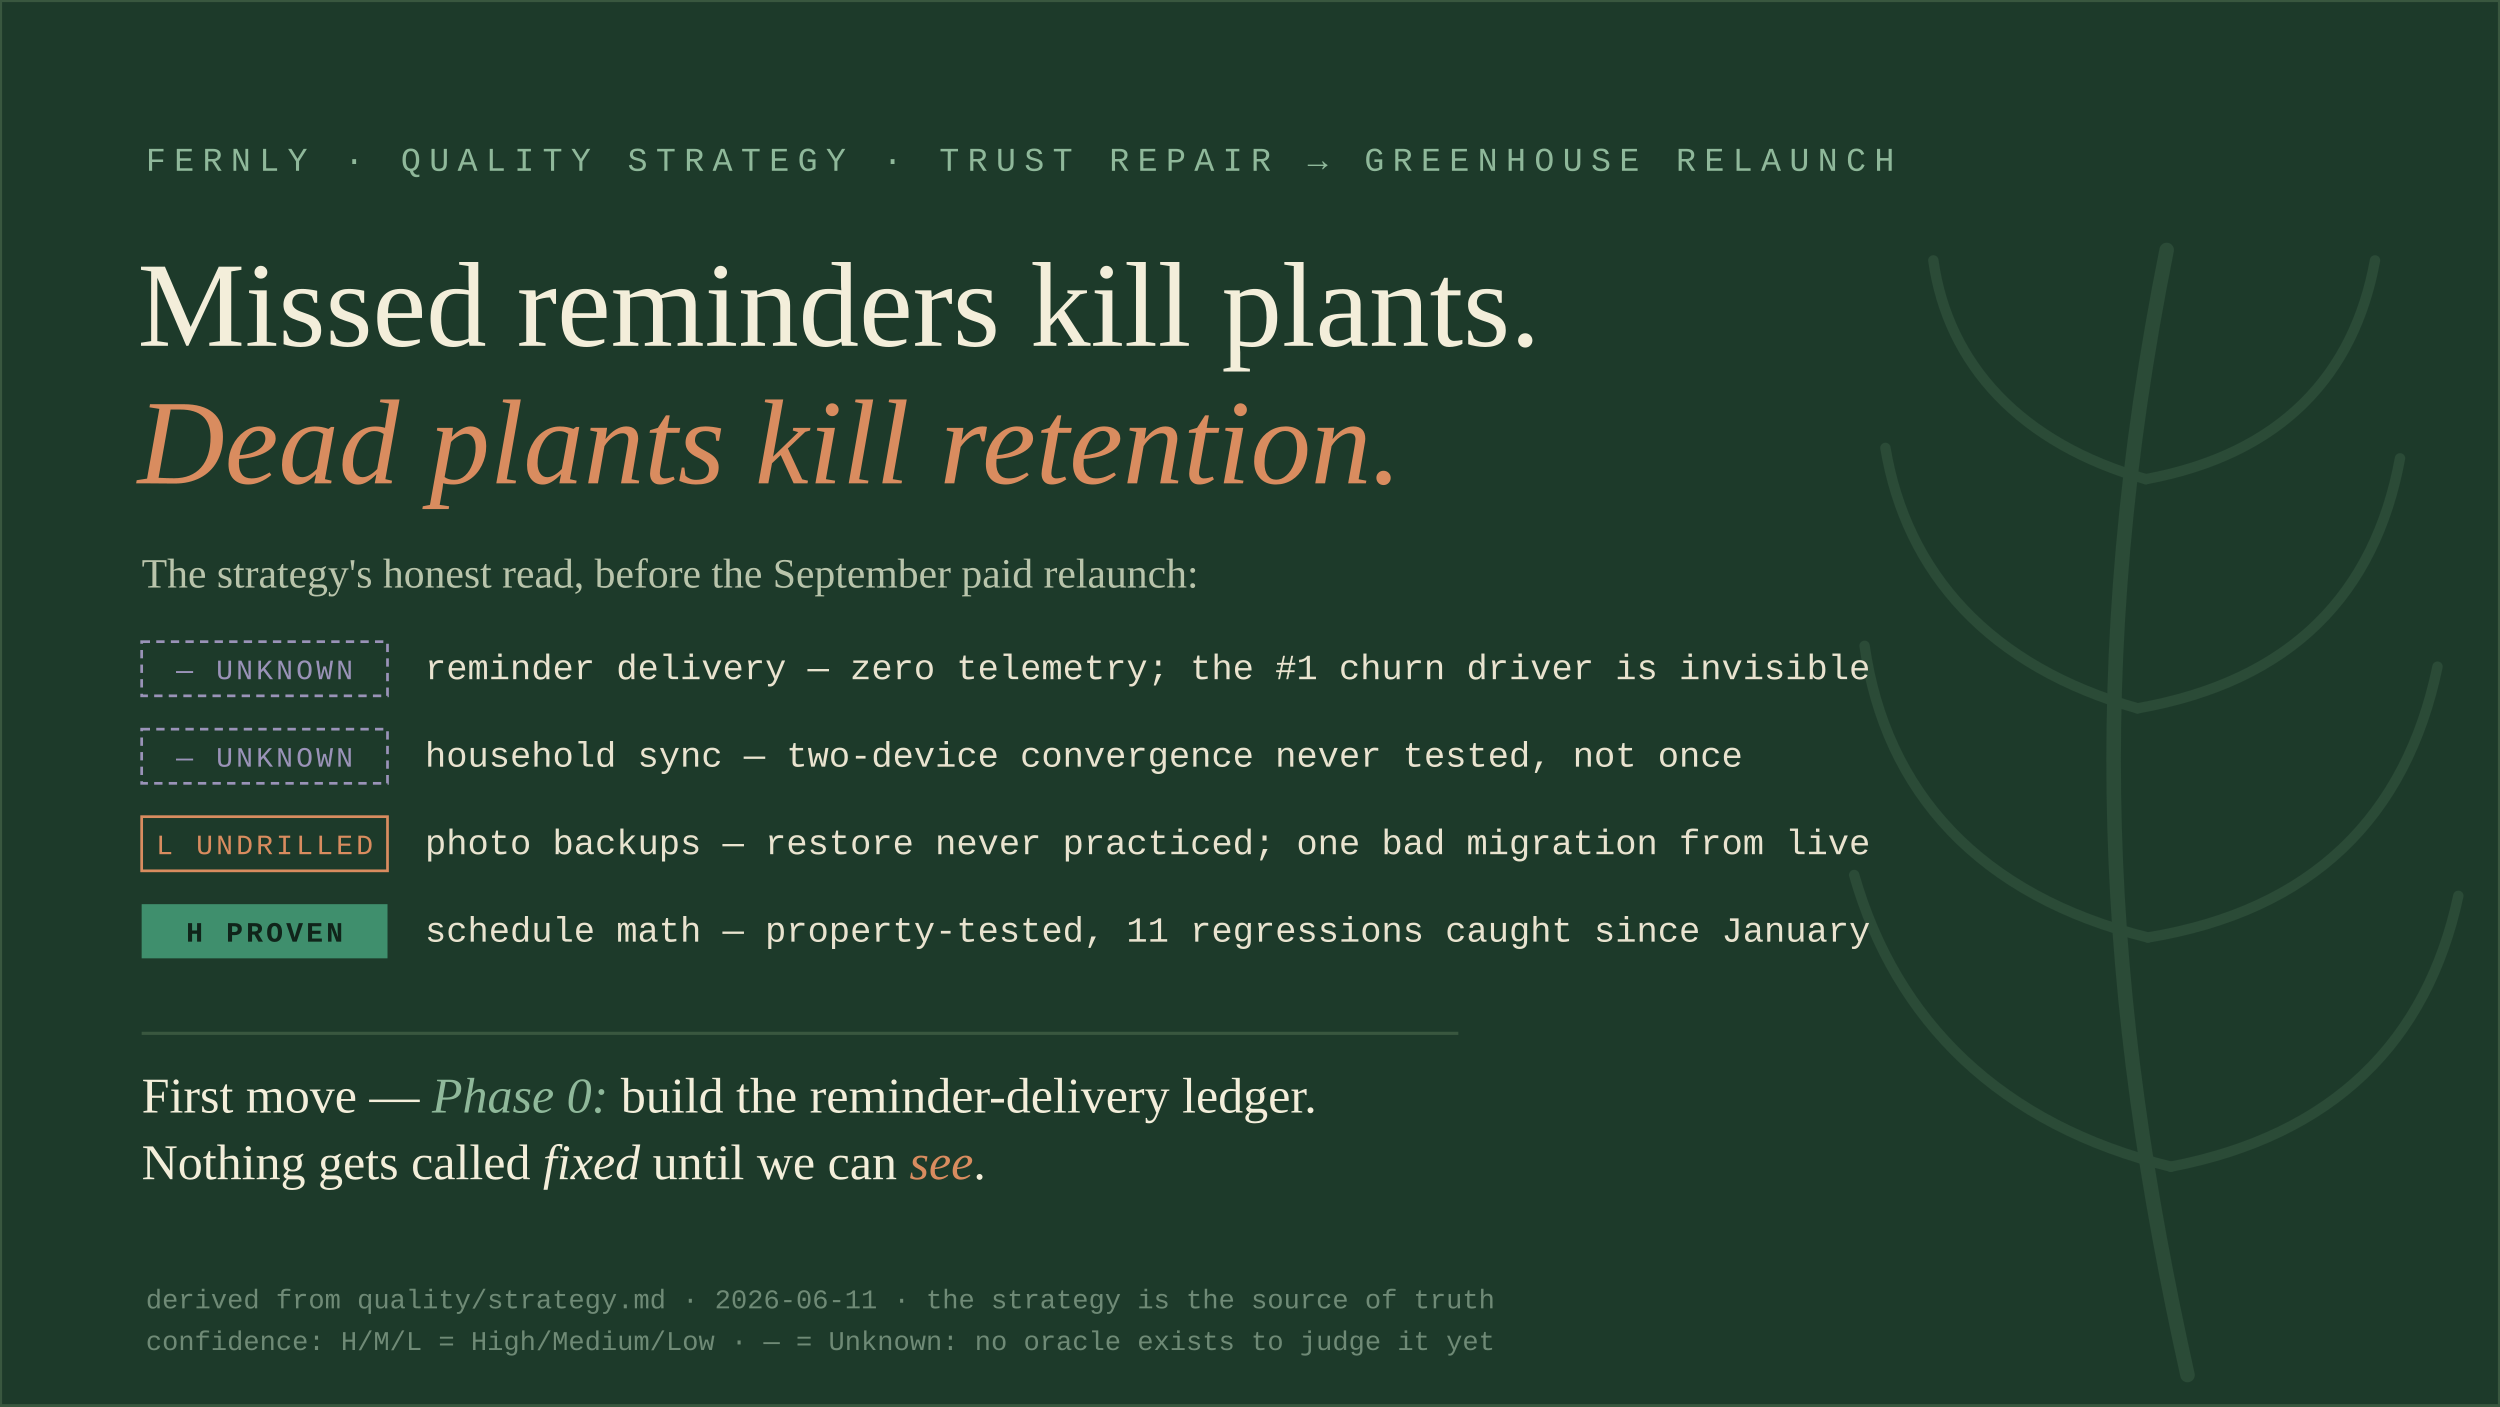
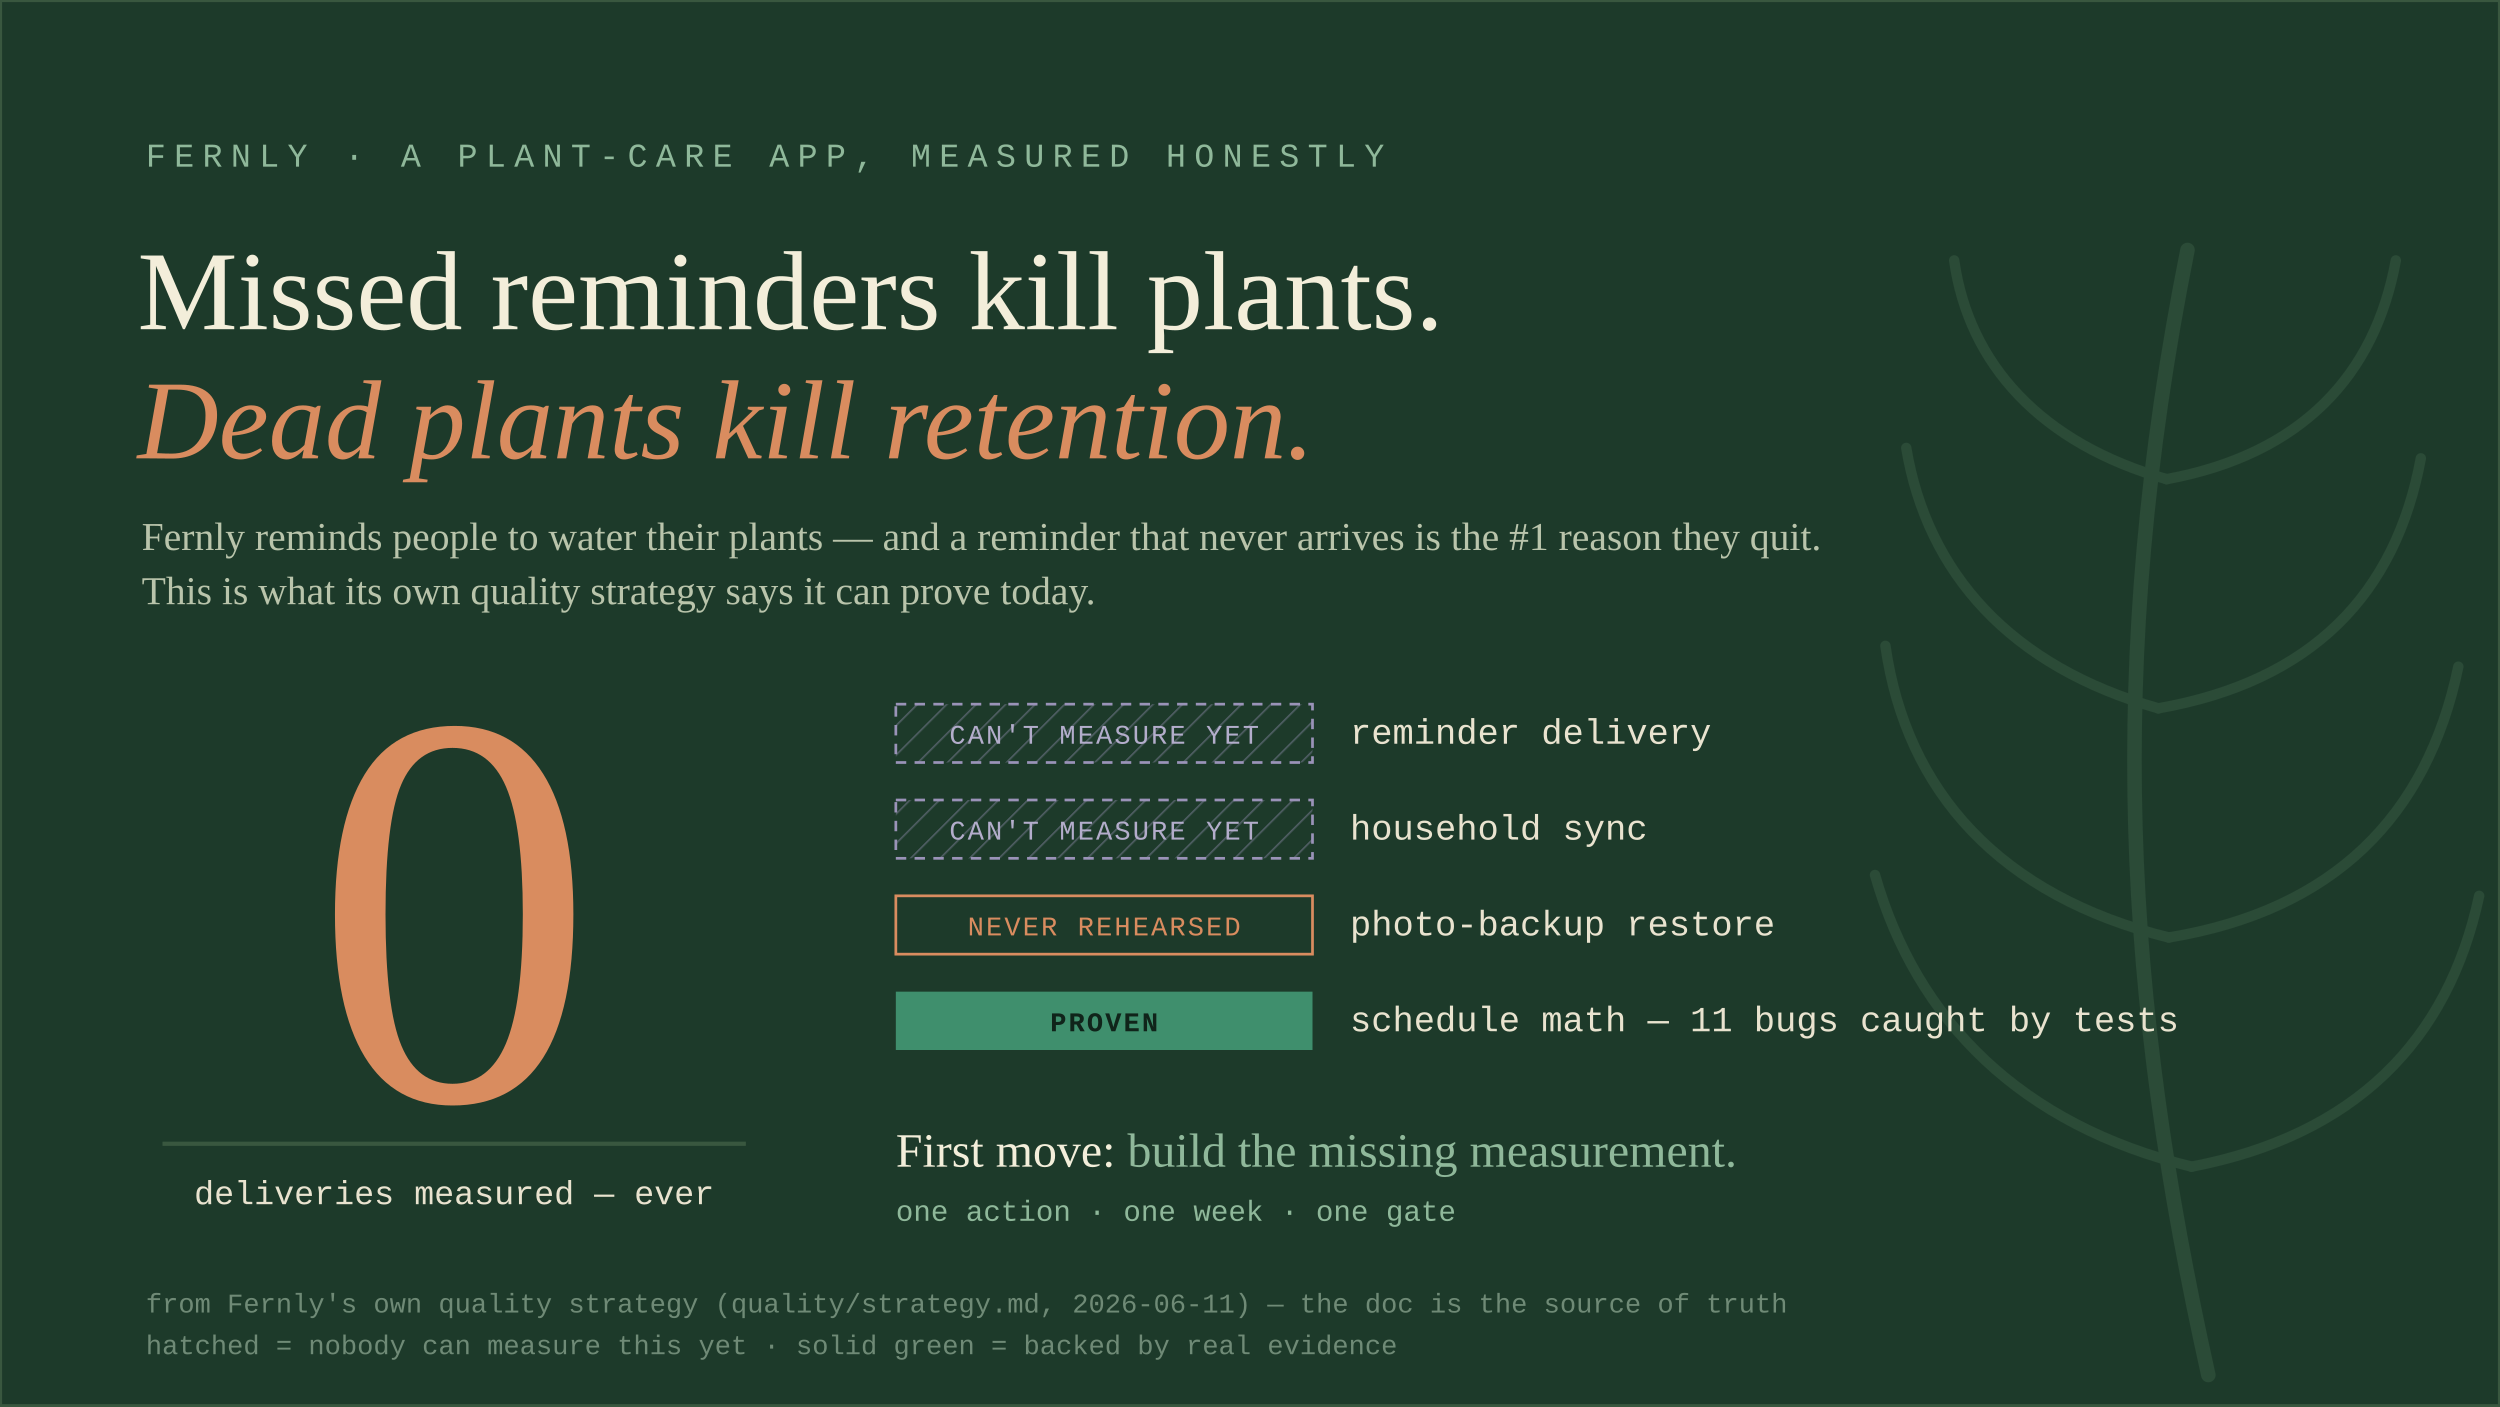
- <svg xmlns="http://www.w3.org/2000/svg" width="1200" height="675" viewBox="0 0 1200 675" role="img" aria-label="Fernly quality snapshot: missed reminders kill plants; the number-one churn driver is currently invisible">
+ <svg xmlns="http://www.w3.org/2000/svg" width="1200" height="675" viewBox="0 0 1200 675" role="img" aria-label="Fernly quality snapshot: reminder delivery has been measured zero times, ever">
  <defs>
    <style>
      .disp { font-family: Georgia, 'Iowan Old Style', 'Times New Roman', serif; }
      .mono { font-family: 'Courier New', Courier, monospace; }
    </style>
+     <pattern id="void" width="10" height="10" patternTransform="rotate(45)" patternUnits="userSpaceOnUse">
+       <rect width="10" height="10" fill="none" />
+       <line x1="0" y1="0" x2="0" y2="10" stroke="#9a93b8" stroke-width="1.6" opacity="0.4" />
+     </pattern>
  </defs>
  <rect width="1200" height="675" fill="#1d3a2a" />
  <rect width="1200" height="675" fill="none" stroke="#39573f" stroke-width="2" />
  <g stroke="#2c4c38" fill="none" stroke-linecap="round" opacity="0.9">
-     <path d="M 1050 660 C 1010 480 1000 320 1040 120" stroke-width="7" />
-     <path d="M 1042 560 C 960 540 910 490 890 420" stroke-width="5" />
-     <path d="M 1042 560 C 1120 545 1165 500 1180 430" stroke-width="5" />
-     <path d="M 1031 450 C 950 430 905 380 895 310" stroke-width="5" />
-     <path d="M 1031 450 C 1110 437 1155 392 1170 320" stroke-width="5" />
-     <path d="M 1026 340 C 955 320 915 275 905 215" stroke-width="5" />
-     <path d="M 1026 340 C 1100 327 1140 285 1152 220" stroke-width="5" />
-     <path d="M 1030 230 C 970 213 935 175 928 125" stroke-width="5" />
-     <path d="M 1030 230 C 1095 218 1130 180 1140 125" stroke-width="5" />
+     <path d="M 1060 660 C 1020 480 1010 320 1050 120" stroke-width="7" />
+     <path d="M 1052 560 C 970 540 920 490 900 420" stroke-width="5" />
+     <path d="M 1052 560 C 1130 545 1175 500 1190 430" stroke-width="5" />
+     <path d="M 1041 450 C 960 430 915 380 905 310" stroke-width="5" />
+     <path d="M 1041 450 C 1120 437 1165 392 1180 320" stroke-width="5" />
+     <path d="M 1036 340 C 965 320 925 275 915 215" stroke-width="5" />
+     <path d="M 1036 340 C 1110 327 1150 285 1162 220" stroke-width="5" />
+     <path d="M 1040 230 C 980 213 945 175 938 125" stroke-width="5" />
+     <path d="M 1040 230 C 1105 218 1140 180 1150 125" stroke-width="5" />
  </g>
-   <text x="70" y="82" class="mono" font-size="16" letter-spacing="4" fill="#8fb89a">FERNLY · QUALITY STRATEGY · TRUST REPAIR → GREENHOUSE RELAUNCH</text>
-   <text x="66" y="166" class="disp" font-size="58" fill="#f3eeda">Missed reminders kill plants.</text>
-   <text x="66" y="232" class="disp" font-size="58" font-style="italic" fill="#d98c5f">Dead plants kill retention.</text>
-   <text x="68" y="282" class="disp" font-size="20" fill="#b9c4ab">The strategy's honest read, before the September paid relaunch:</text>
+   <text x="70" y="80" class="mono" font-size="16" letter-spacing="4" fill="#8fb89a">FERNLY · A PLANT-CARE APP, MEASURED HONESTLY</text>
+   <text x="66" y="158" class="disp" font-size="54" fill="#f3eeda">Missed reminders kill plants.</text>
+   <text x="66" y="220" class="disp" font-size="54" font-style="italic" fill="#d98c5f">Dead plants kill retention.</text>
+   <text x="68" y="264" class="disp" font-size="19" fill="#b9c4ab">Fernly reminds people to water their plants — and a reminder that never arrives is the #1 reason they quit.</text>
+   <text x="68" y="290" class="disp" font-size="19" fill="#b9c4ab">This is what its own quality strategy says it can prove today.</text>
+   <text x="218" y="528" class="disp" font-size="270" fill="#d98c5f" text-anchor="middle">0</text>
+   <rect x="78" y="548" width="280" height="2" fill="#39573f" />
+   <text x="218" y="578" class="mono" font-size="16" fill="#e9e3cf" text-anchor="middle">deliveries measured — ever</text>
  <g class="mono">
    <g>
-       <rect x="68" y="308" width="118" height="26" fill="none" stroke="#9a93b8" stroke-width="1.3" stroke-dasharray="4 3" />
-       <text x="127" y="326" font-size="13.5" letter-spacing="1.5" fill="#9a93b8" text-anchor="middle">— UNKNOWN</text>
-       <text x="204" y="326" font-size="17" fill="#e9e3cf">reminder delivery — zero telemetry; the #1 churn driver is invisible</text>
+       <rect x="430" y="338" width="200" height="28" fill="url(#void)" stroke="#9a93b8" stroke-width="1.3" stroke-dasharray="5 4" />
+       <text x="530" y="357" font-size="13" letter-spacing="1" fill="#b3adcb" text-anchor="middle">CAN'T MEASURE YET</text>
+       <text x="648" y="357" font-size="17" fill="#e9e3cf">reminder delivery</text>
    </g>
    <g>
-       <rect x="68" y="350" width="118" height="26" fill="none" stroke="#9a93b8" stroke-width="1.3" stroke-dasharray="4 3" />
-       <text x="127" y="368" font-size="13.5" letter-spacing="1.5" fill="#9a93b8" text-anchor="middle">— UNKNOWN</text>
-       <text x="204" y="368" font-size="17" fill="#e9e3cf">household sync — two-device convergence never tested, not once</text>
+       <rect x="430" y="384" width="200" height="28" fill="url(#void)" stroke="#9a93b8" stroke-width="1.3" stroke-dasharray="5 4" />
+       <text x="530" y="403" font-size="13" letter-spacing="1" fill="#b3adcb" text-anchor="middle">CAN'T MEASURE YET</text>
+       <text x="648" y="403" font-size="17" fill="#e9e3cf">household sync</text>
    </g>
    <g>
-       <rect x="68" y="392" width="118" height="26" fill="none" stroke="#d98c5f" stroke-width="1.3" />
-       <text x="127" y="410" font-size="13.5" letter-spacing="1.5" fill="#d98c5f" text-anchor="middle">L UNDRILLED</text>
-       <text x="204" y="410" font-size="17" fill="#e9e3cf">photo backups — restore never practiced; one bad migration from live</text>
+       <rect x="430" y="430" width="200" height="28" fill="none" stroke="#d98c5f" stroke-width="1.3" />
+       <text x="530" y="449" font-size="13" letter-spacing="1" fill="#d98c5f" text-anchor="middle">NEVER REHEARSED</text>
+       <text x="648" y="449" font-size="17" fill="#e9e3cf">photo-backup restore</text>
    </g>
    <g>
-       <rect x="68" y="434" width="118" height="26" fill="#3f8f6d" />
-       <text x="127" y="452" font-size="13.5" letter-spacing="1.5" fill="#10241a" text-anchor="middle" font-weight="bold">H PROVEN</text>
-       <text x="204" y="452" font-size="17" fill="#e9e3cf">schedule math — property-tested, 11 regressions caught since January</text>
+       <rect x="430" y="476" width="200" height="28" fill="#3f8f6d" />
+       <text x="530" y="495" font-size="13" letter-spacing="1" fill="#10241a" text-anchor="middle" font-weight="bold">PROVEN</text>
+       <text x="648" y="495" font-size="17" fill="#e9e3cf">schedule math — 11 bugs caught by tests</text>
    </g>
  </g>
-   <line x1="68" y1="496" x2="700" y2="496" stroke="#39573f" stroke-width="1.5" />
-   <text x="68" y="534" class="disp" font-size="24" fill="#f3eeda">First move — <tspan font-style="italic" fill="#8fb89a">Phase 0:</tspan> build the reminder-delivery ledger.</text>
-   <text x="68" y="566" class="disp" font-size="24" fill="#f3eeda">Nothing gets called <tspan font-style="italic">fixed</tspan> until we can <tspan font-style="italic" fill="#d98c5f">see</tspan>.</text>
-   <text x="70" y="628" class="mono" font-size="13" fill="#6f8a76">derived from quality/strategy.md · 2026-06-11 · the strategy is the source of truth</text>
-   <text x="70" y="648" class="mono" font-size="13" fill="#6f8a76">confidence: H/M/L = High/Medium/Low · — = Unknown: no oracle exists to judge it yet</text>
+   <text x="430" y="560" class="disp" font-size="23" fill="#f3eeda">First move: <tspan fill="#8fb89a">build the missing measurement.</tspan>
+   </text>
+   <text x="430" y="586" class="mono" font-size="14" fill="#8fb89a">one action · one week · one gate</text>
+   <text x="70" y="630" class="mono" font-size="13" fill="#6f8a76">from Fernly's own quality strategy (quality/strategy.md, 2026-06-11) — the doc is the source of truth</text>
+   <text x="70" y="650" class="mono" font-size="13" fill="#6f8a76">hatched = nobody can measure this yet · solid green = backed by real evidence</text>
</svg>
